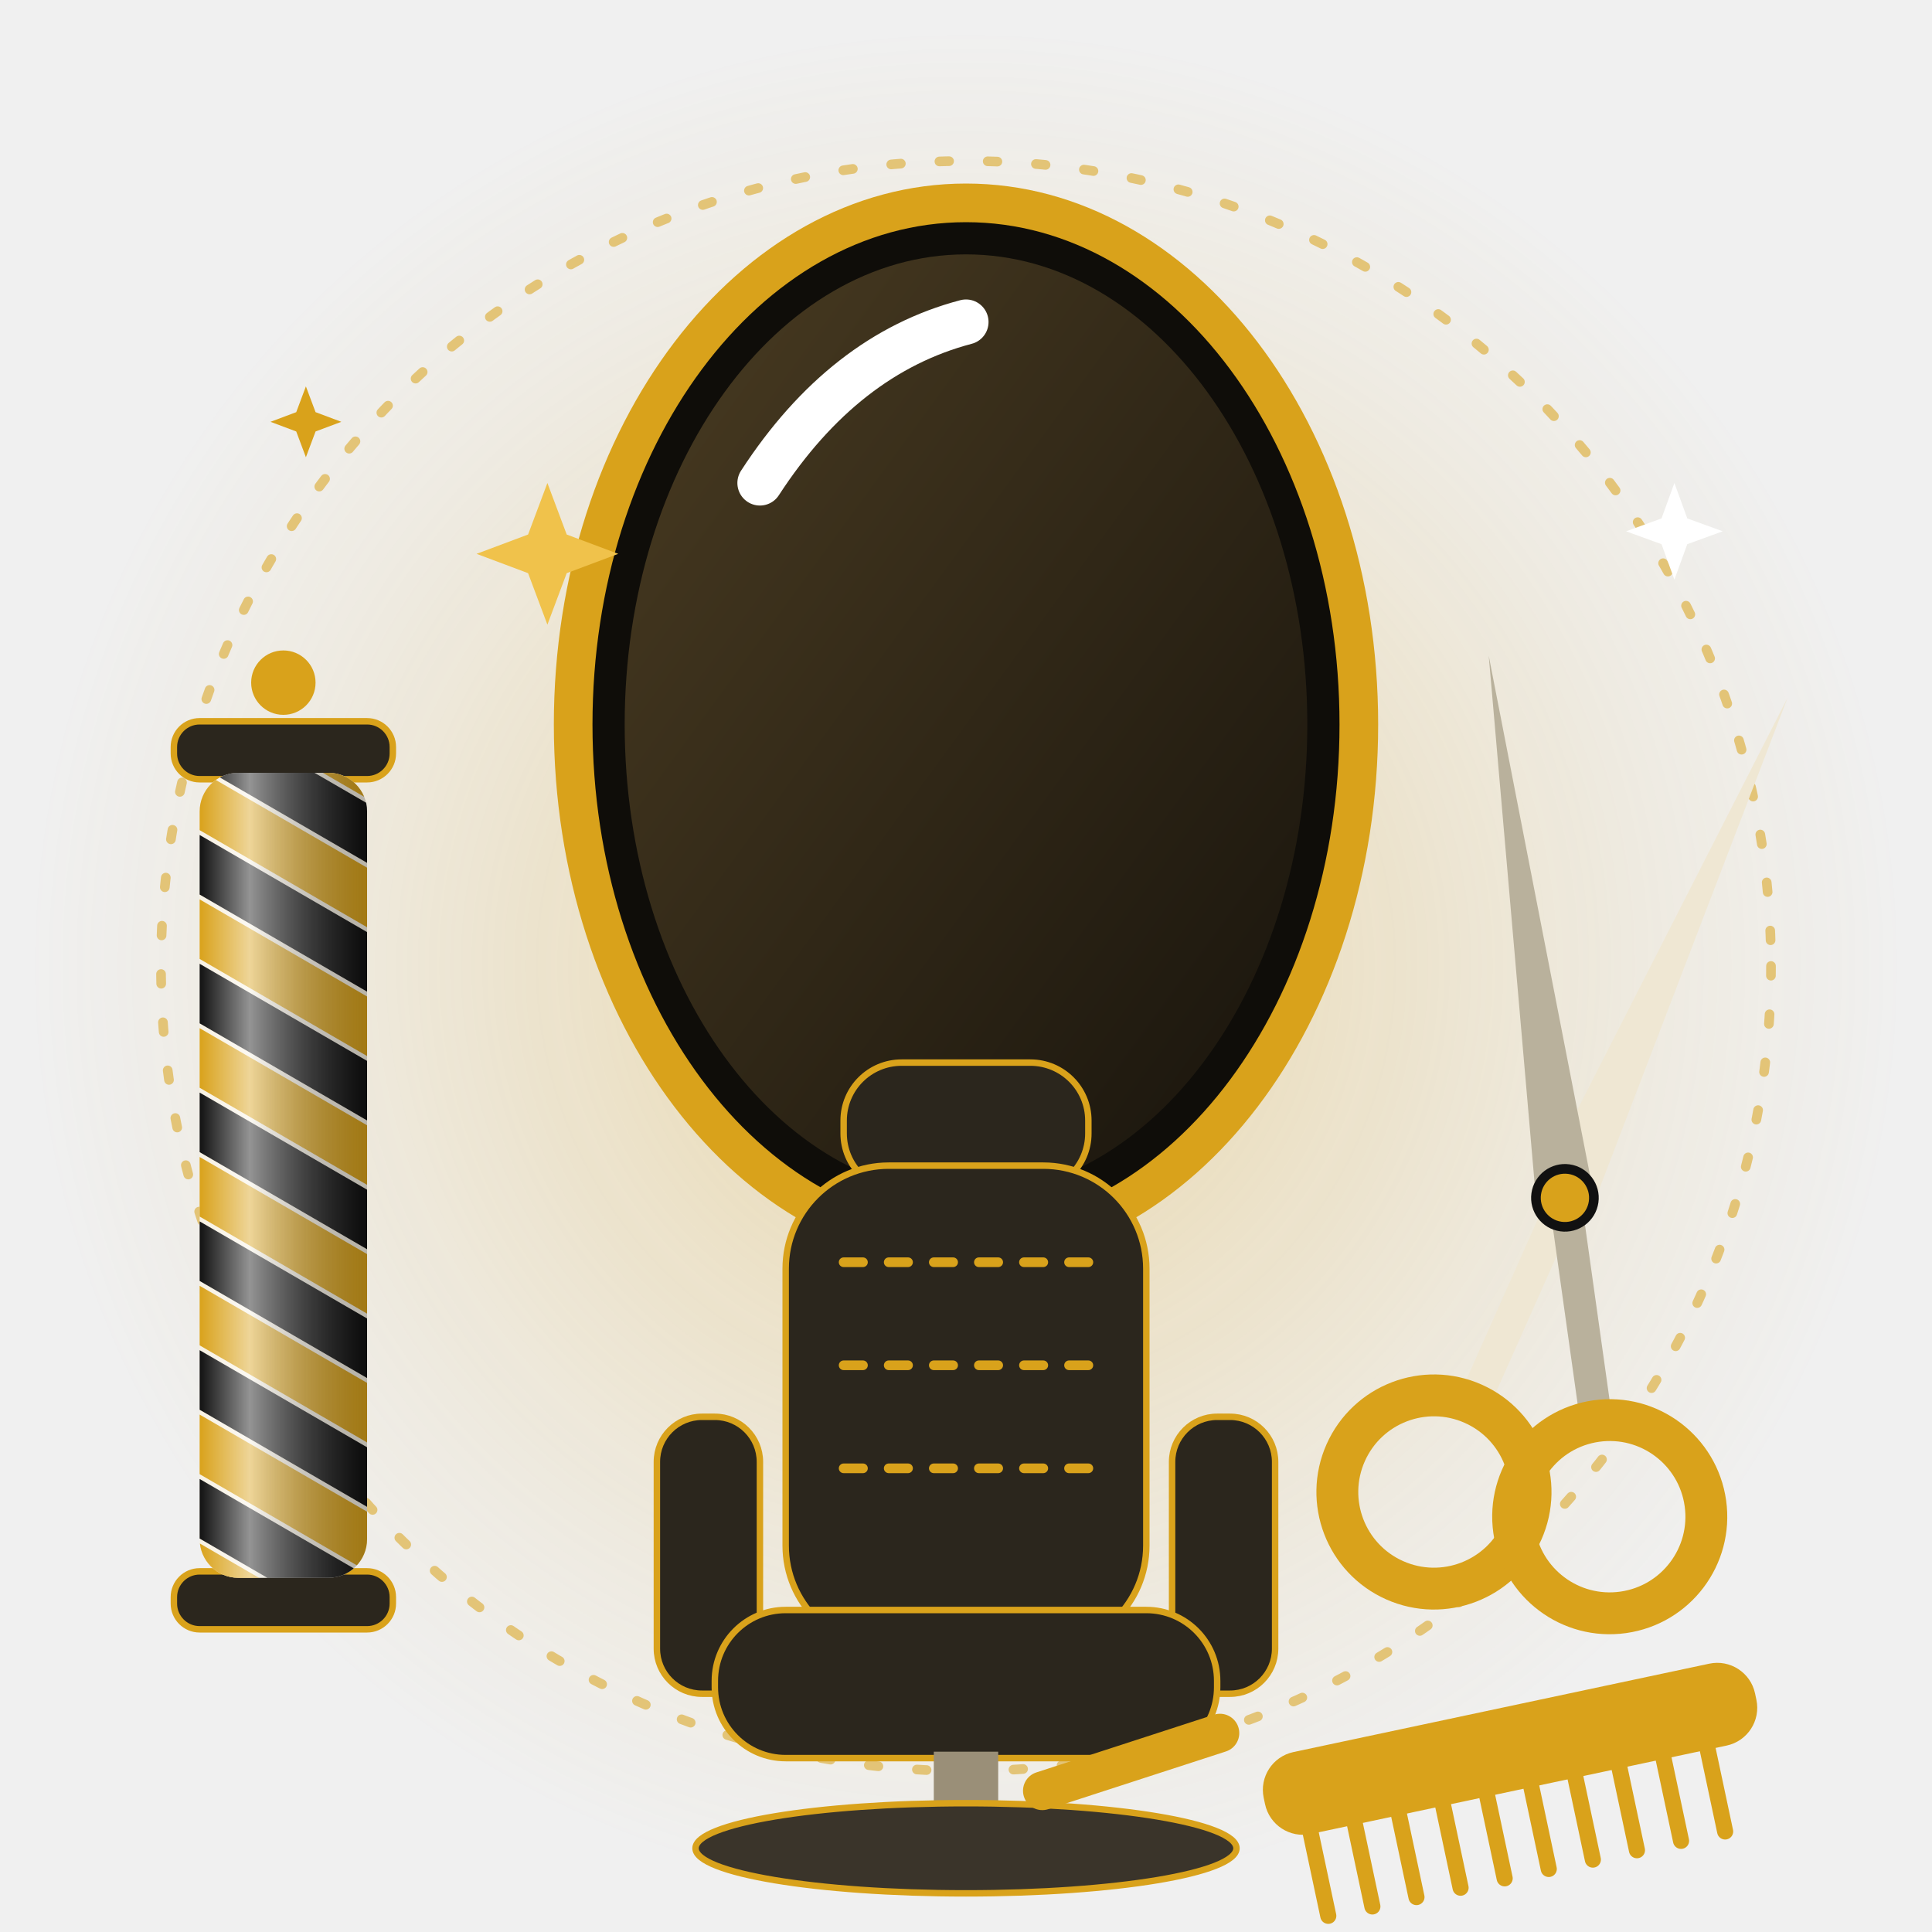
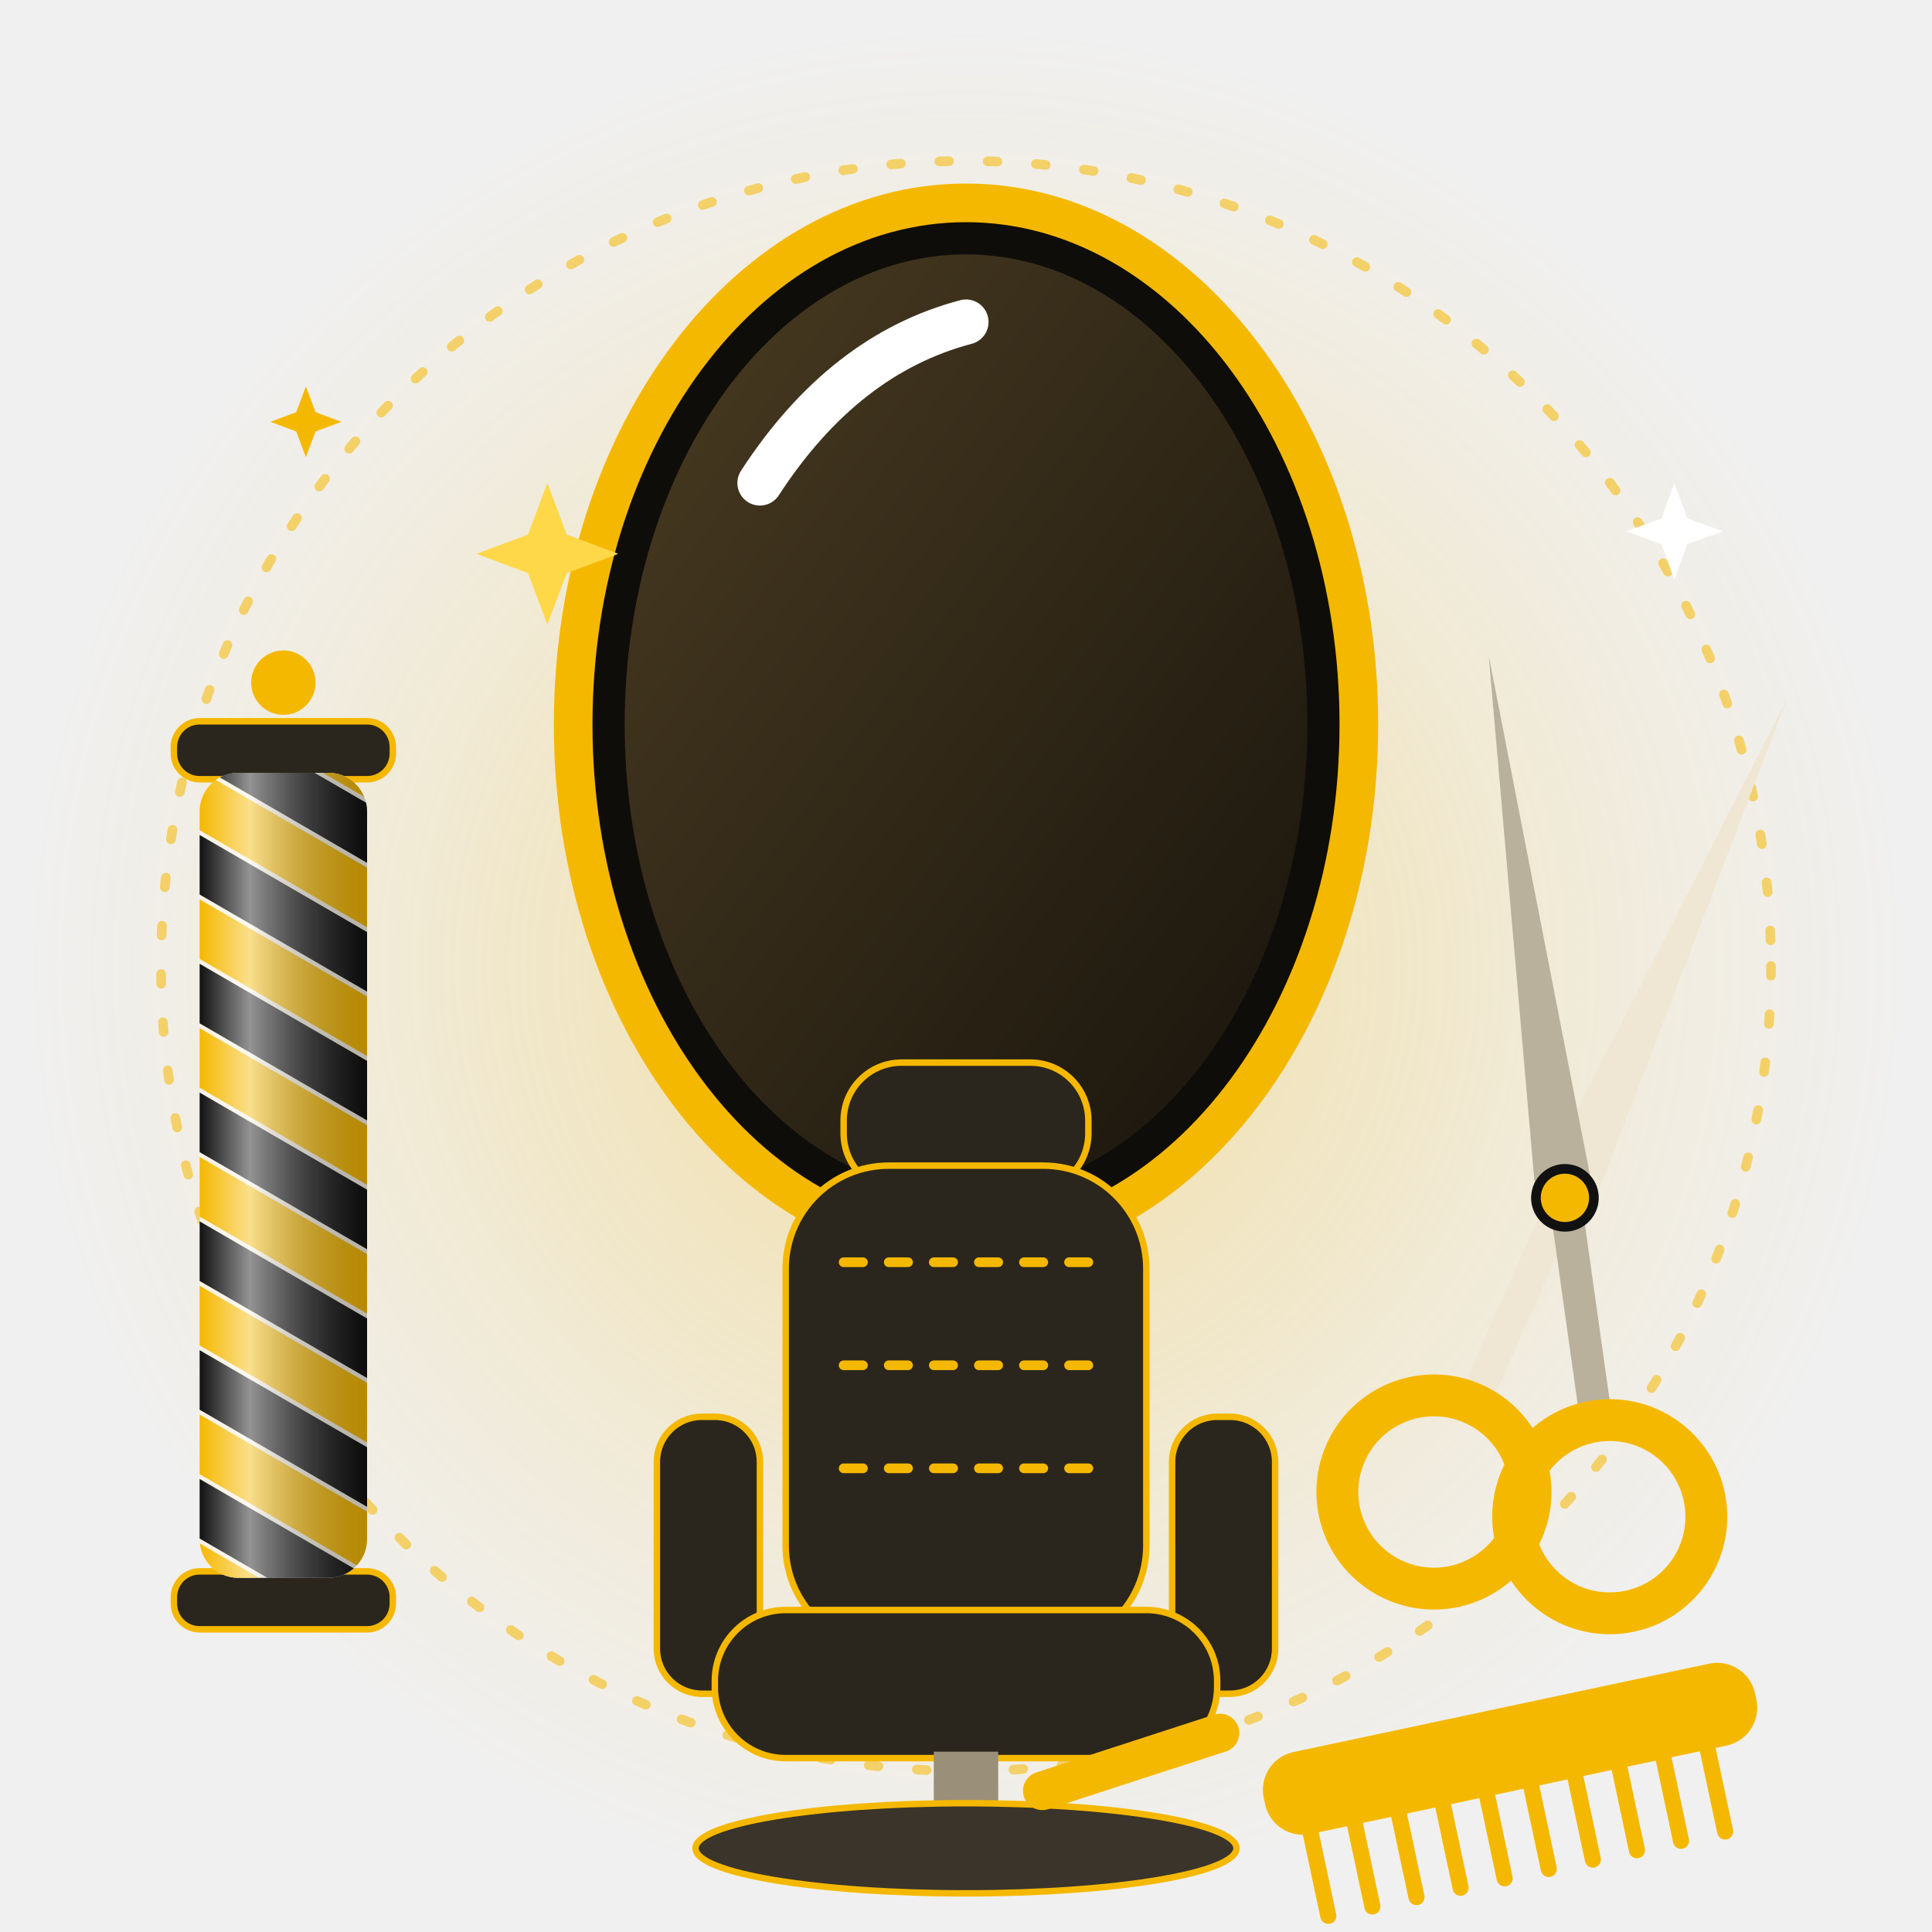
<svg xmlns="http://www.w3.org/2000/svg" viewBox="0 0 600 600" role="img" aria-label="Barber shop with chair, mirror, scissors and comb">
  <style>
    .float{animation:float 5s ease-in-out infinite}
    .stripes{animation:pole 1.6s linear infinite}
    .bladeA{transform-origin:0 0;animation:snipA 2.4s ease-in-out infinite}
    .bladeB{transform-origin:0 0;animation:snipB 2.4s ease-in-out infinite}
    .glare{animation:glare 4s ease-in-out infinite}
    .spark{transform-box:fill-box;transform-origin:center;animation:twinkle 2.6s ease-in-out infinite}
    .spark.s2{animation-delay:1.2s}
    .ring{transform-box:fill-box;transform-origin:center;animation:spin 60s linear infinite}
    .comb{transform-box:fill-box;transform-origin:center;animation:wiggle 5s ease-in-out infinite}
    @keyframes float{0%,100%{transform:translateY(0)}50%{transform:translateY(-9px)}}
    @keyframes pole{to{transform:translateY(40px)}}
    @keyframes snipA{0%,100%{transform:rotate(0)}45%,55%{transform:rotate(-9deg)}}
    @keyframes snipB{0%,100%{transform:rotate(0)}45%,55%{transform:rotate(9deg)}}
    @keyframes glare{0%,100%{opacity:.15;transform:translateX(-10px)}50%{opacity:.5;transform:translateX(10px)}}
    @keyframes twinkle{0%,100%{opacity:.25;transform:scale(.6)}50%{opacity:1;transform:scale(1.15)}}
    @keyframes spin{to{transform:rotate(360deg)}}
    @keyframes wiggle{0%,100%{transform:rotate(0)}50%{transform:rotate(-5deg)}}
    @media (prefers-reduced-motion:reduce){*{animation:none!important}}
  </style>
  <defs>
    <radialGradient id="glow" cx=".5" cy=".5" r=".5">
-       <stop offset="0" stop-color="#d9a21b" stop-opacity=".32" />
-       <stop offset=".7" stop-color="#d9a21b" stop-opacity=".08" />
-       <stop offset="1" stop-color="#d9a21b" stop-opacity="0" />
+       <stop offset="0" stop-color="#f5b800" stop-opacity=".32" />
+       <stop offset=".7" stop-color="#f5b800" stop-opacity=".08" />
+       <stop offset="1" stop-color="#f5b800" stop-opacity="0" />
    </radialGradient>
    <linearGradient id="glass" x1="0" y1="0" x2="1" y2="1">
      <stop offset="0" stop-color="#4a3c22" />
      <stop offset="1" stop-color="#17130c" />
    </linearGradient>
    <linearGradient id="tube" x1="0" y1="0" x2="1" y2="0">
      <stop offset="0" stop-color="#fff" stop-opacity=".0" />
      <stop offset=".3" stop-color="#fff" stop-opacity=".55" />
      <stop offset="1" stop-color="#000" stop-opacity=".25" />
    </linearGradient>
    <clipPath id="pole">
      <rect x="62" y="240" width="52" height="250" rx="12" />
    </clipPath>
  </defs>
  <circle cx="300" cy="300" r="290" fill="url(#glow)" />
-   <circle class="ring" cx="300" cy="300" r="250" fill="none" stroke="#d9a21b" stroke-opacity=".55" stroke-width="3" stroke-dasharray="3 12" stroke-linecap="round" />
+   <circle class="ring" cx="300" cy="300" r="250" fill="none" stroke="#f5b800" stroke-opacity=".55" stroke-width="3" stroke-dasharray="3 12" stroke-linecap="round" />
  <g class="float">
-     <ellipse cx="300" cy="225" rx="128" ry="168" fill="#d9a21b" />
+     <ellipse cx="300" cy="225" rx="128" ry="168" fill="#f5b800" />
    <ellipse cx="300" cy="225" rx="116" ry="156" fill="#0f0d09" />
    <ellipse cx="300" cy="225" rx="106" ry="146" fill="url(#glass)" />
    <path class="glare" d="M236 150 Q262 110 300 100" stroke="#fff" stroke-width="14" stroke-linecap="round" fill="none" />
-     <rect x="54" y="224" width="68" height="18" rx="8" fill="#2b261d" stroke="#d9a21b" stroke-width="2" />
-     <rect x="54" y="488" width="68" height="18" rx="8" fill="#2b261d" stroke="#d9a21b" stroke-width="2" />
+     <rect x="54" y="224" width="68" height="18" rx="8" fill="#2b261d" stroke="#f5b800" stroke-width="2" />
+     <rect x="54" y="488" width="68" height="18" rx="8" fill="#2b261d" stroke="#f5b800" stroke-width="2" />
    <rect x="62" y="240" width="52" height="250" rx="12" fill="#f7f1e3" />
    <g clip-path="url(#pole)">
      <g class="stripes" stroke-width="16">
        <path d="M30 130l100 58M30 170l100 58M30 210l100 58M30 250l100 58M30 290l100 58M30 330l100 58M30 370l100 58M30 410l100 58M30 450l100 58M30 490l100 58" stroke="#111" />
-         <path d="M30 150l100 58M30 190l100 58M30 230l100 58M30 270l100 58M30 310l100 58M30 350l100 58M30 390l100 58M30 430l100 58M30 470l100 58M30 510l100 58" stroke="#d9a21b" />
+         <path d="M30 150l100 58M30 190l100 58M30 230l100 58M30 270l100 58M30 310l100 58M30 350l100 58M30 390l100 58M30 430l100 58M30 470l100 58M30 510l100 58" stroke="#f5b800" />
      </g>
      <rect x="62" y="240" width="52" height="250" fill="url(#tube)" />
    </g>
-     <circle cx="88" cy="212" r="10" fill="#d9a21b" />
-     <rect x="262" y="330" width="76" height="40" rx="18" fill="#2b261d" stroke="#d9a21b" stroke-width="2" />
-     <rect x="244" y="362" width="112" height="150" rx="32" fill="#2b261d" stroke="#d9a21b" stroke-width="2" />
-     <path d="M262 392h76M262 424h76M262 456h76" stroke="#d9a21b" stroke-width="3" stroke-dasharray="6 8" stroke-linecap="round" />
-     <rect x="204" y="440" width="32" height="86" rx="14" fill="#2b261d" stroke="#d9a21b" stroke-width="2" />
-     <rect x="364" y="440" width="32" height="86" rx="14" fill="#2b261d" stroke="#d9a21b" stroke-width="2" />
-     <rect x="222" y="500" width="156" height="46" rx="22" fill="#2b261d" stroke="#d9a21b" stroke-width="2" />
+     <circle cx="88" cy="212" r="10" fill="#f5b800" />
+     <rect x="262" y="330" width="76" height="40" rx="18" fill="#2b261d" stroke="#f5b800" stroke-width="2" />
+     <rect x="244" y="362" width="112" height="150" rx="32" fill="#2b261d" stroke="#f5b800" stroke-width="2" />
+     <path d="M262 392h76M262 424h76M262 456h76" stroke="#f5b800" stroke-width="3" stroke-dasharray="6 8" stroke-linecap="round" />
+     <rect x="204" y="440" width="32" height="86" rx="14" fill="#2b261d" stroke="#f5b800" stroke-width="2" />
+     <rect x="364" y="440" width="32" height="86" rx="14" fill="#2b261d" stroke="#f5b800" stroke-width="2" />
+     <rect x="222" y="500" width="156" height="46" rx="22" fill="#2b261d" stroke="#f5b800" stroke-width="2" />
    <rect x="290" y="544" width="20" height="26" fill="#9a8f78" />
-     <ellipse cx="300" cy="574" rx="84" ry="14" fill="#3a342a" stroke="#d9a21b" stroke-width="2" />
-     <rect x="318" y="552" width="70" height="12" rx="6" fill="#d9a21b" transform="rotate(-18 318 558)" />
+     <ellipse cx="300" cy="574" rx="84" ry="14" fill="#3a342a" stroke="#f5b800" stroke-width="2" />
+     <rect x="318" y="552" width="70" height="12" rx="6" fill="#f5b800" transform="rotate(-18 318 558)" />
    <g transform="translate(486 372) rotate(8)">
      <g class="bladeA">
        <g transform="rotate(16)">
          <path d="M-9 0L0-170 9 0Z" fill="#efe7d3" />
          <path d="M0 0v70" stroke="#efe7d3" stroke-width="10" stroke-linecap="round" />
-           <circle cx="0" cy="100" r="30" fill="none" stroke="#d9a21b" stroke-width="13" />
+           <circle cx="0" cy="100" r="30" fill="none" stroke="#f5b800" stroke-width="13" />
        </g>
      </g>
      <g class="bladeB">
        <g transform="rotate(-16)">
          <path d="M-9 0L0-170 9 0Z" fill="#b9b19c" />
          <path d="M0 0v70" stroke="#b9b19c" stroke-width="10" stroke-linecap="round" />
-           <circle cx="0" cy="100" r="30" fill="none" stroke="#d9a21b" stroke-width="13" />
+           <circle cx="0" cy="100" r="30" fill="none" stroke="#f5b800" stroke-width="13" />
        </g>
      </g>
-       <circle r="9" fill="#d9a21b" stroke="#111" stroke-width="3" />
+       <circle r="9" fill="#f5b800" stroke="#111" stroke-width="3" />
    </g>
    <g class="comb">
      <g transform="rotate(-12 470 548)">
-         <rect x="392" y="530" width="156" height="26" rx="12" fill="#d9a21b" />
-         <path d="M404 556v26M418 556v26M432 556v26M446 556v26M460 556v26M474 556v26M488 556v26M502 556v26M516 556v26M530 556v26" stroke="#d9a21b" stroke-width="5" stroke-linecap="round" />
+         <rect x="392" y="530" width="156" height="26" rx="12" fill="#f5b800" />
+         <path d="M404 556v26M418 556v26M432 556v26M446 556v26M460 556v26M474 556v26M488 556v26M502 556v26M516 556v26M530 556v26" stroke="#f5b800" stroke-width="5" stroke-linecap="round" />
      </g>
    </g>
  </g>
-   <path class="spark" d="M170 150l6 16 16 6-16 6-6 16-6-16-16-6 16-6z" fill="#f0c24b" />
+   <path class="spark" d="M170 150l6 16 16 6-16 6-6 16-6-16-16-6 16-6z" fill="#ffd84a" />
  <path class="spark s2" d="M520 150l4 11 11 4-11 4-4 11-4-11-11-4 11-4z" fill="#fff" />
-   <path class="spark s2" d="M95 120l3 8 8 3-8 3-3 8-3-8-8-3 8-3z" fill="#d9a21b" />
+   <path class="spark s2" d="M95 120l3 8 8 3-8 3-3 8-3-8-8-3 8-3z" fill="#f5b800" />
</svg>
